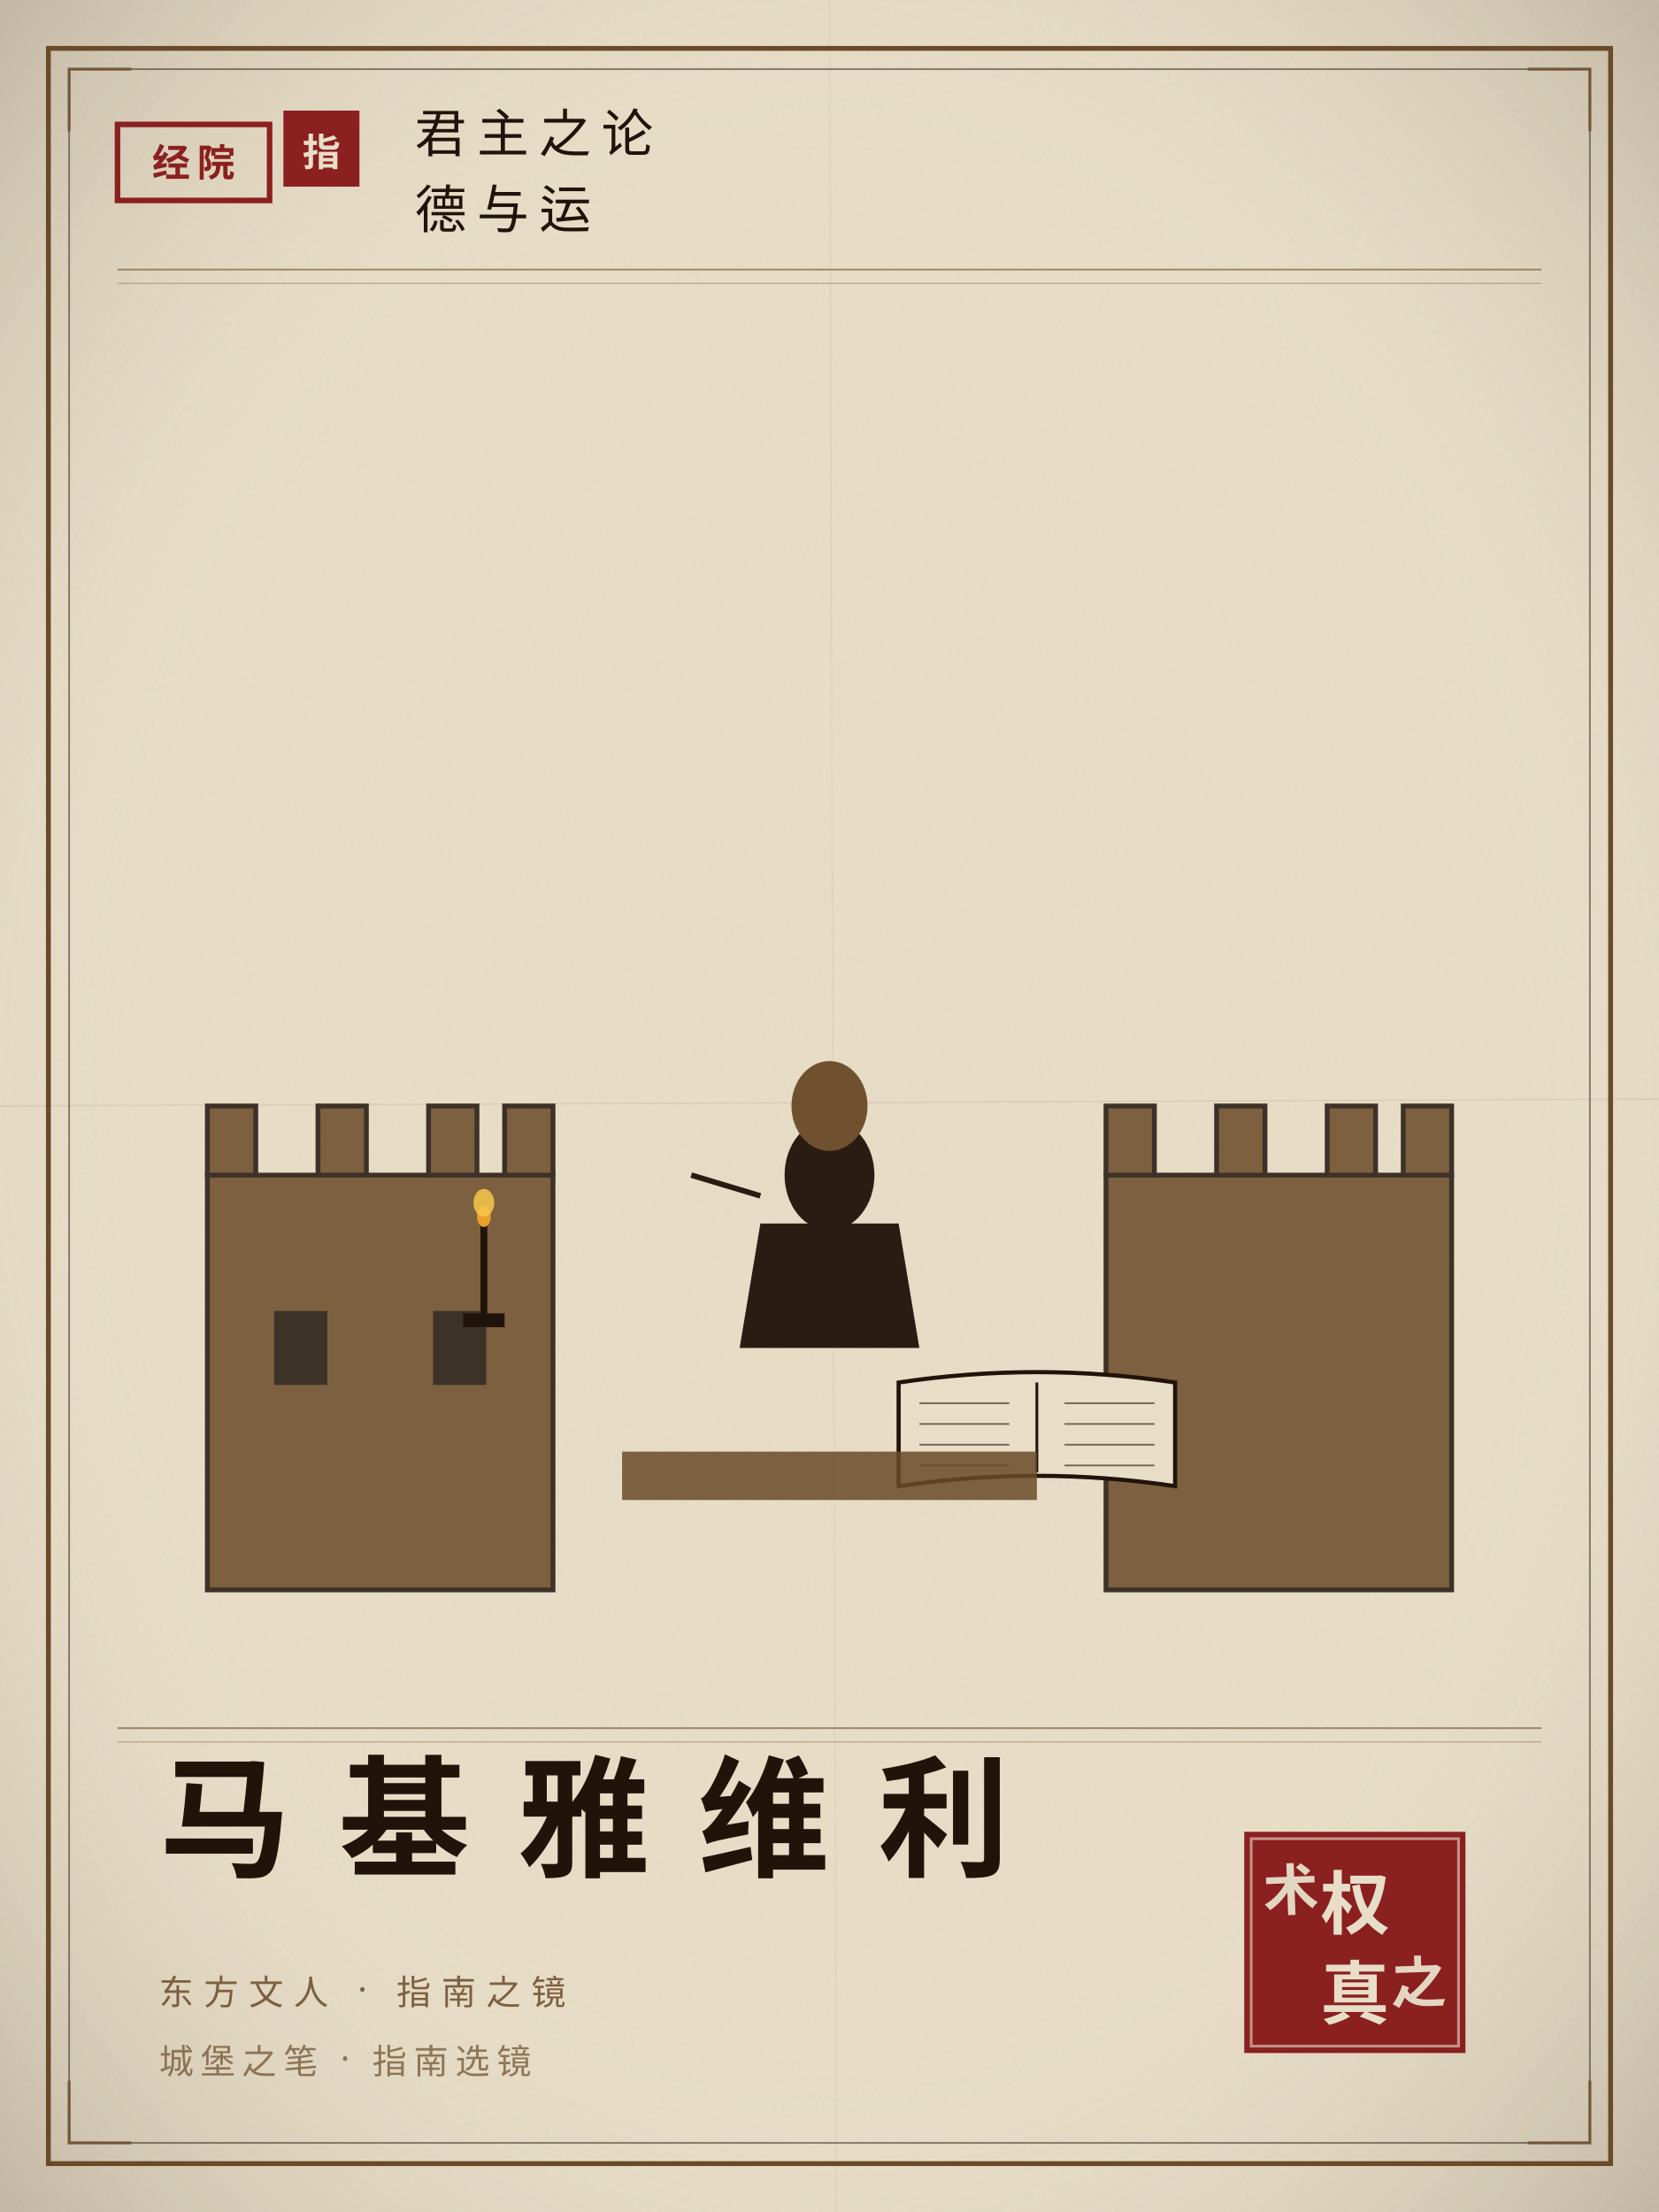
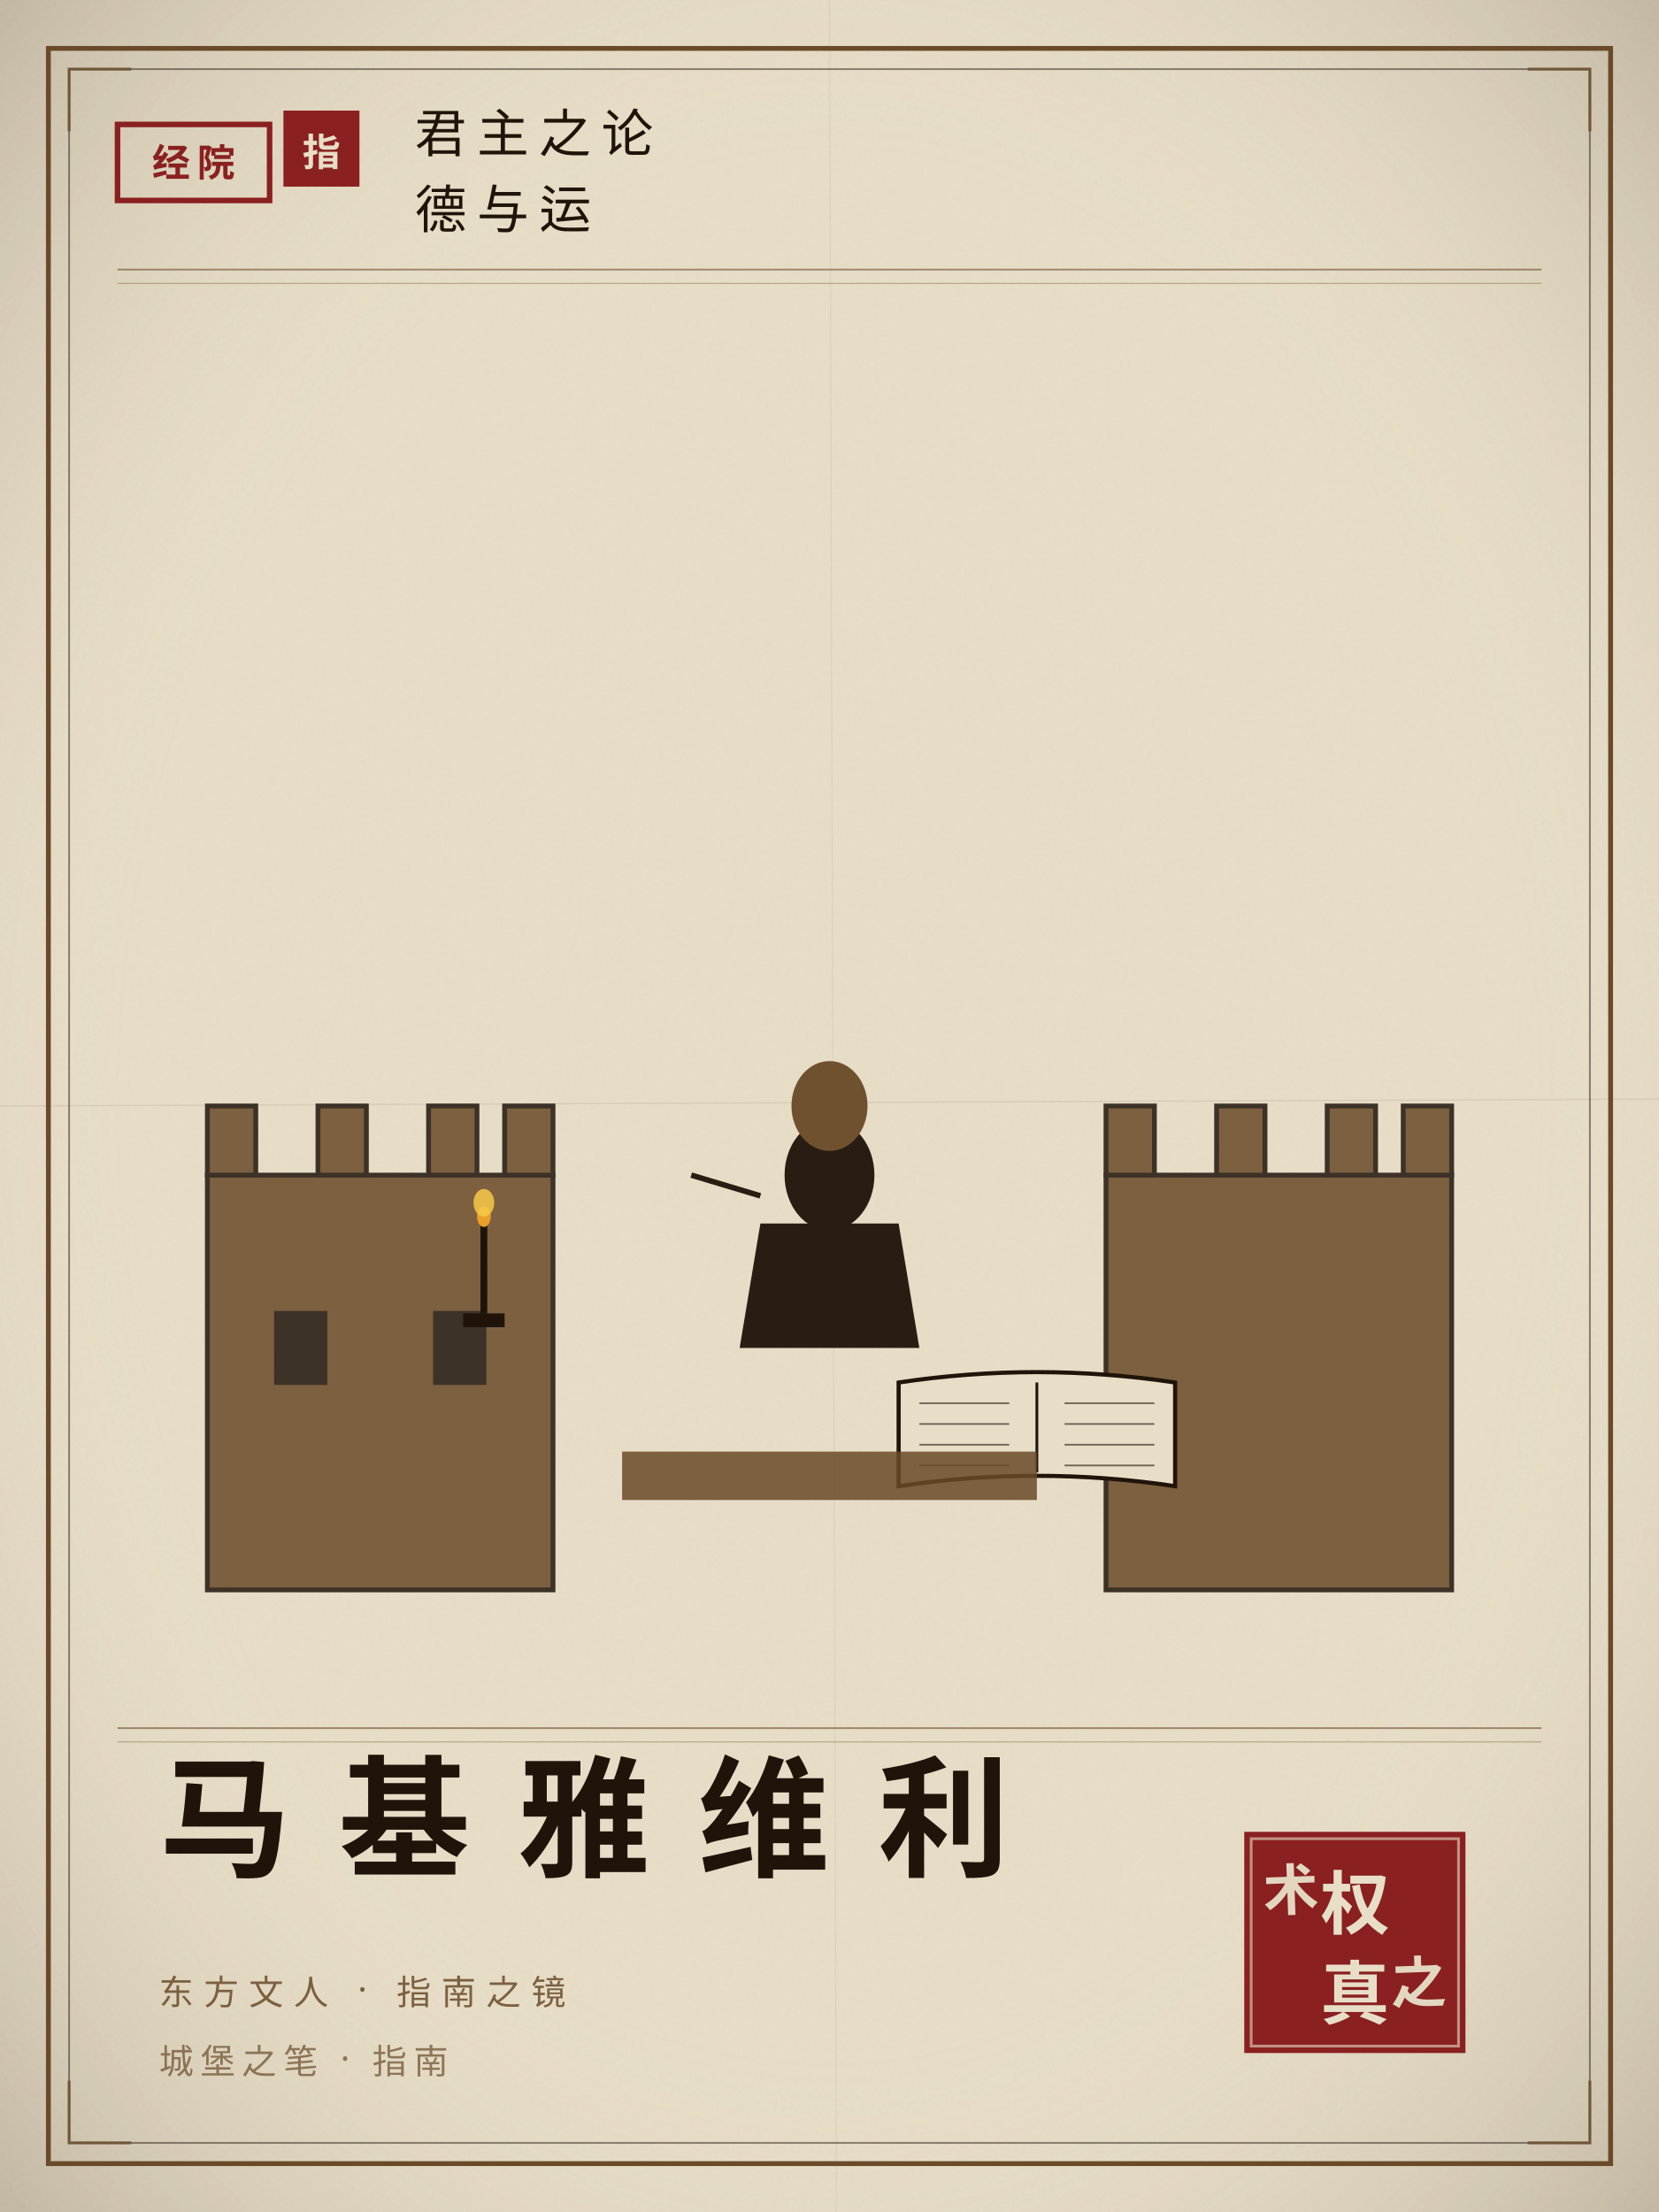
<svg xmlns="http://www.w3.org/2000/svg" viewBox="0 0 480 640" width="480" height="640" preserveAspectRatio="xMidYMid meet">
  <defs>
    <filter id="ink-135" x="-10%" y="-10%" width="120%" height="120%">
      <feTurbulence type="fractalNoise" baseFrequency="0.022" numOctaves="2" seed="135" result="noise" />
      <feDisplacementMap in="SourceGraphic" in2="noise" scale="2.4" />
    </filter>
    <filter id="ink-strong-135" x="-10%" y="-10%" width="120%" height="120%">
      <feTurbulence type="fractalNoise" baseFrequency="0.045" numOctaves="3" seed="142" result="noise" />
      <feDisplacementMap in="SourceGraphic" in2="noise" scale="3.6" />
    </filter>
    <filter id="wash-135" x="-20%" y="-20%" width="140%" height="140%">
      <feTurbulence type="fractalNoise" baseFrequency="0.018" numOctaves="2" seed="138" result="t" />
      <feDisplacementMap in="SourceGraphic" in2="t" scale="6" />
      <feGaussianBlur stdDeviation="0.6" />
    </filter>
    <filter id="haze-135">
      <feGaussianBlur stdDeviation="2.4" />
    </filter>
    <filter id="paper-135" x="0%" y="0%" width="100%" height="100%">
      <feTurbulence type="fractalNoise" baseFrequency="0.85" numOctaves="2" seed="146" result="grain" />
      <feColorMatrix in="grain" type="matrix" values="0 0 0 0 0.45                 0 0 0 0 0.35                 0 0 0 0 0.20                 0 0 0 0.10 0" />
    </filter>
  </defs>
  <rect x="0" y="0" width="480" height="640" fill="#e8dec8" />
  <rect x="0" y="0" width="480" height="640" fill="#e8dec8" filter="url(#paper-135)" opacity="0.55" />
  <radialGradient id="vignette-135" cx="50%" cy="50%" r="70%">
    <stop offset="60%" stop-color="#e8dec8" stop-opacity="0" />
    <stop offset="100%" stop-color="#20140a" stop-opacity="0.18" />
  </radialGradient>
  <rect x="0" y="0" width="480" height="640" fill="url(#vignette-135)" />
  <path d="M 0 320 L 480 318" stroke="#20140a" stroke-width="0.4" opacity="0.08" />
  <path d="M 240 0 L 242 640" stroke="#20140a" stroke-width="0.3" opacity="0.06" />
  <rect x="14" y="14" width="452" height="612" fill="none" stroke="#6a4a28" stroke-width="1.4" />
  <rect x="20" y="20" width="440" height="600" fill="none" stroke="#20140a" stroke-width="0.5" opacity="0.5" />
  <g stroke="#6a4a28" stroke-width="0.9" fill="none" opacity="0.7">
    <path d="M 20 38 L 20 20 L 38 20" />
    <path d="M 442 20 L 460 20 L 460 38" />
    <path d="M 460 602 L 460 620 L 442 620" />
    <path d="M 38 620 L 20 620 L 20 602" />
  </g>
  <g>
    <g transform="translate(34 36)">
      <rect x="0" y="0" width="44" height="22" fill="none" stroke="#8a2020" stroke-width="1.6" />
      <text x="22" y="15" text-anchor="middle" font-family="STKaiti, KaiTi, serif" font-size="11" fill="#8a2020" letter-spacing="2" font-weight="600">经院</text>
    </g>
    <g transform="translate(82 32)">
      <rect x="0" y="0" width="22" height="22" fill="#8a2020" />
      <text x="11" y="16" text-anchor="middle" font-family="serif" font-size="11" fill="#e8dec8" font-weight="700">指</text>
    </g>
    <g transform="translate(120 44)">
      <text font-family="STKaiti, KaiTi, serif" font-size="15" fill="#20140a" letter-spacing="3" font-weight="500">
        <tspan x="0" dy="0">君主之论</tspan>
        <tspan x="0" dy="22">德与运</tspan>
      </text>
    </g>
    <line x1="34" y1="78" x2="446" y2="78" stroke="#6a4a28" stroke-width="0.5" opacity="0.6" />
    <line x1="34" y1="82" x2="446" y2="82" stroke="#6a4a28" stroke-width="0.3" opacity="0.4" />
  </g>
  <g>
    <g transform="translate(60 320)" fill="#6a4a28" opacity="0.85" stroke="#20140a" stroke-width="1.4">
      <rect x="0" y="20" width="100" height="120" />
      <path d="M 0 20 L 0 0 L 14 0 L 14 20 Z" />
      <path d="M 32 20 L 32 0 L 46 0 L 46 20 Z" />
      <path d="M 64 20 L 64 0 L 78 0 L 78 20 Z" />
      <path d="M 86 20 L 86 0 L 100 0 L 100 20 Z" />
      <rect x="20" y="60" width="14" height="20" fill="#20140a" />
      <rect x="66" y="60" width="14" height="20" fill="#20140a" />
    </g>
    <g transform="translate(320 320)" fill="#6a4a28" opacity="0.85" stroke="#20140a" stroke-width="1.4">
      <rect x="0" y="20" width="100" height="120" />
      <path d="M 0 20 L 0 0 L 14 0 L 14 20 Z" />
      <path d="M 32 20 L 32 0 L 46 0 L 46 20 Z" />
      <path d="M 64 20 L 64 0 L 78 0 L 78 20 Z" />
      <path d="M 86 20 L 86 0 L 100 0 L 100 20 Z" />
    </g>
    <g>
      <line x1="140" y1="352" x2="140" y2="380" stroke="#20140a" stroke-width="2" />
      <ellipse cx="140" cy="352" rx="2" ry="3" fill="#e8a028" />
      <ellipse cx="140" cy="348" rx="3" ry="4" fill="#f8c848" opacity="0.85" />
      <rect x="134" y="380" width="12" height="4" fill="#20140a" />
    </g>
    <g>
      <path d="M 260 400 Q 300 394 340 400 L 340 430 Q 300 424 260 430 Z" fill="#e8dec8" stroke="#20140a" stroke-width="1.2" />
      <line x1="300" y1="400" x2="300" y2="426" stroke="#20140a" stroke-width="0.8" />
      <line x1="266" y1="406" x2="292" y2="406" stroke="#20140a" stroke-width="0.5" opacity="0.6" />
      <line x1="266" y1="412" x2="292" y2="412" stroke="#20140a" stroke-width="0.5" opacity="0.6" />
      <line x1="266" y1="418" x2="292" y2="418" stroke="#20140a" stroke-width="0.5" opacity="0.6" />
      <line x1="266" y1="424" x2="292" y2="424" stroke="#20140a" stroke-width="0.5" opacity="0.6" />
      <line x1="308" y1="406" x2="334" y2="406" stroke="#20140a" stroke-width="0.5" opacity="0.6" />
      <line x1="308" y1="412" x2="334" y2="412" stroke="#20140a" stroke-width="0.5" opacity="0.6" />
      <line x1="308" y1="418" x2="334" y2="418" stroke="#20140a" stroke-width="0.5" opacity="0.6" />
      <line x1="308" y1="424" x2="334" y2="424" stroke="#20140a" stroke-width="0.5" opacity="0.6" />
    </g>
    <rect x="180" y="420" width="120" height="14" fill="#6a4a28" opacity="0.85" />
    <g transform="translate(240 340)" fill="#20140a" opacity="0.95">
      <ellipse cx="0" cy="0" rx="13" ry="16" />
      <path d="M -20 14 L -26 50 L 26 50 L 20 14 Z" />
      <ellipse cx="0" cy="-20" rx="11" ry="13" fill="#6a4a28" />
      <line x1="-20" y1="6" x2="-40" y2="0" stroke="#20140a" stroke-width="1.6" />
    </g>
  </g>
  <g>
    <line x1="34" y1="500" x2="446" y2="500" stroke="#6a4a28" stroke-width="0.5" opacity="0.6" />
    <line x1="34" y1="504" x2="446" y2="504" stroke="#6a4a28" stroke-width="0.3" opacity="0.4" />
    <g transform="translate(46 540)">
      <text font-family="STKaiti, KaiTi, serif" font-size="38" fill="#20140a" letter-spacing="14" font-weight="700">马基雅维利</text>
      <text x="0" y="40" font-family="STKaiti, KaiTi, serif" font-size="10" fill="#6a4a28" letter-spacing="3" opacity="0.85">东方文人 · 指南之镜</text>
    </g>
    <g transform="translate(360 530)">
      <rect x="0" y="0" width="64" height="64" fill="#8a2020" filter="url(#ink-66)" />
      <rect x="2" y="2" width="60" height="60" fill="none" stroke="#e8dec8" stroke-width="0.8" opacity="0.6" />
      <text x="32" y="28" text-anchor="middle" font-family="serif" font-size="20" fill="#e8dec8" font-weight="900">权</text>
      <text x="32" y="54" text-anchor="middle" font-family="serif" font-size="20" fill="#e8dec8" font-weight="900">真</text>
      <g transform="rotate(-2 32 32)" opacity="0.95">
        <text x="14" y="22" text-anchor="middle" font-family="serif" font-size="16" fill="#e8dec8" font-weight="900">术</text>
        <text x="50" y="50" text-anchor="middle" font-family="serif" font-size="16" fill="#e8dec8" font-weight="900">之</text>
      </g>
    </g>
  </g>
  <g transform="translate(46 600)">
-     <text font-family="STKaiti, KaiTi, serif" font-size="10" fill="#6a4a28" letter-spacing="2" opacity="0.7">城堡之笔 · 指南选镜</text>
+     <text font-family="STKaiti, KaiTi, serif" font-size="10" fill="#6a4a28" letter-spacing="2" opacity="0.7">城堡之笔 · 指南</text>
  </g>
</svg>
